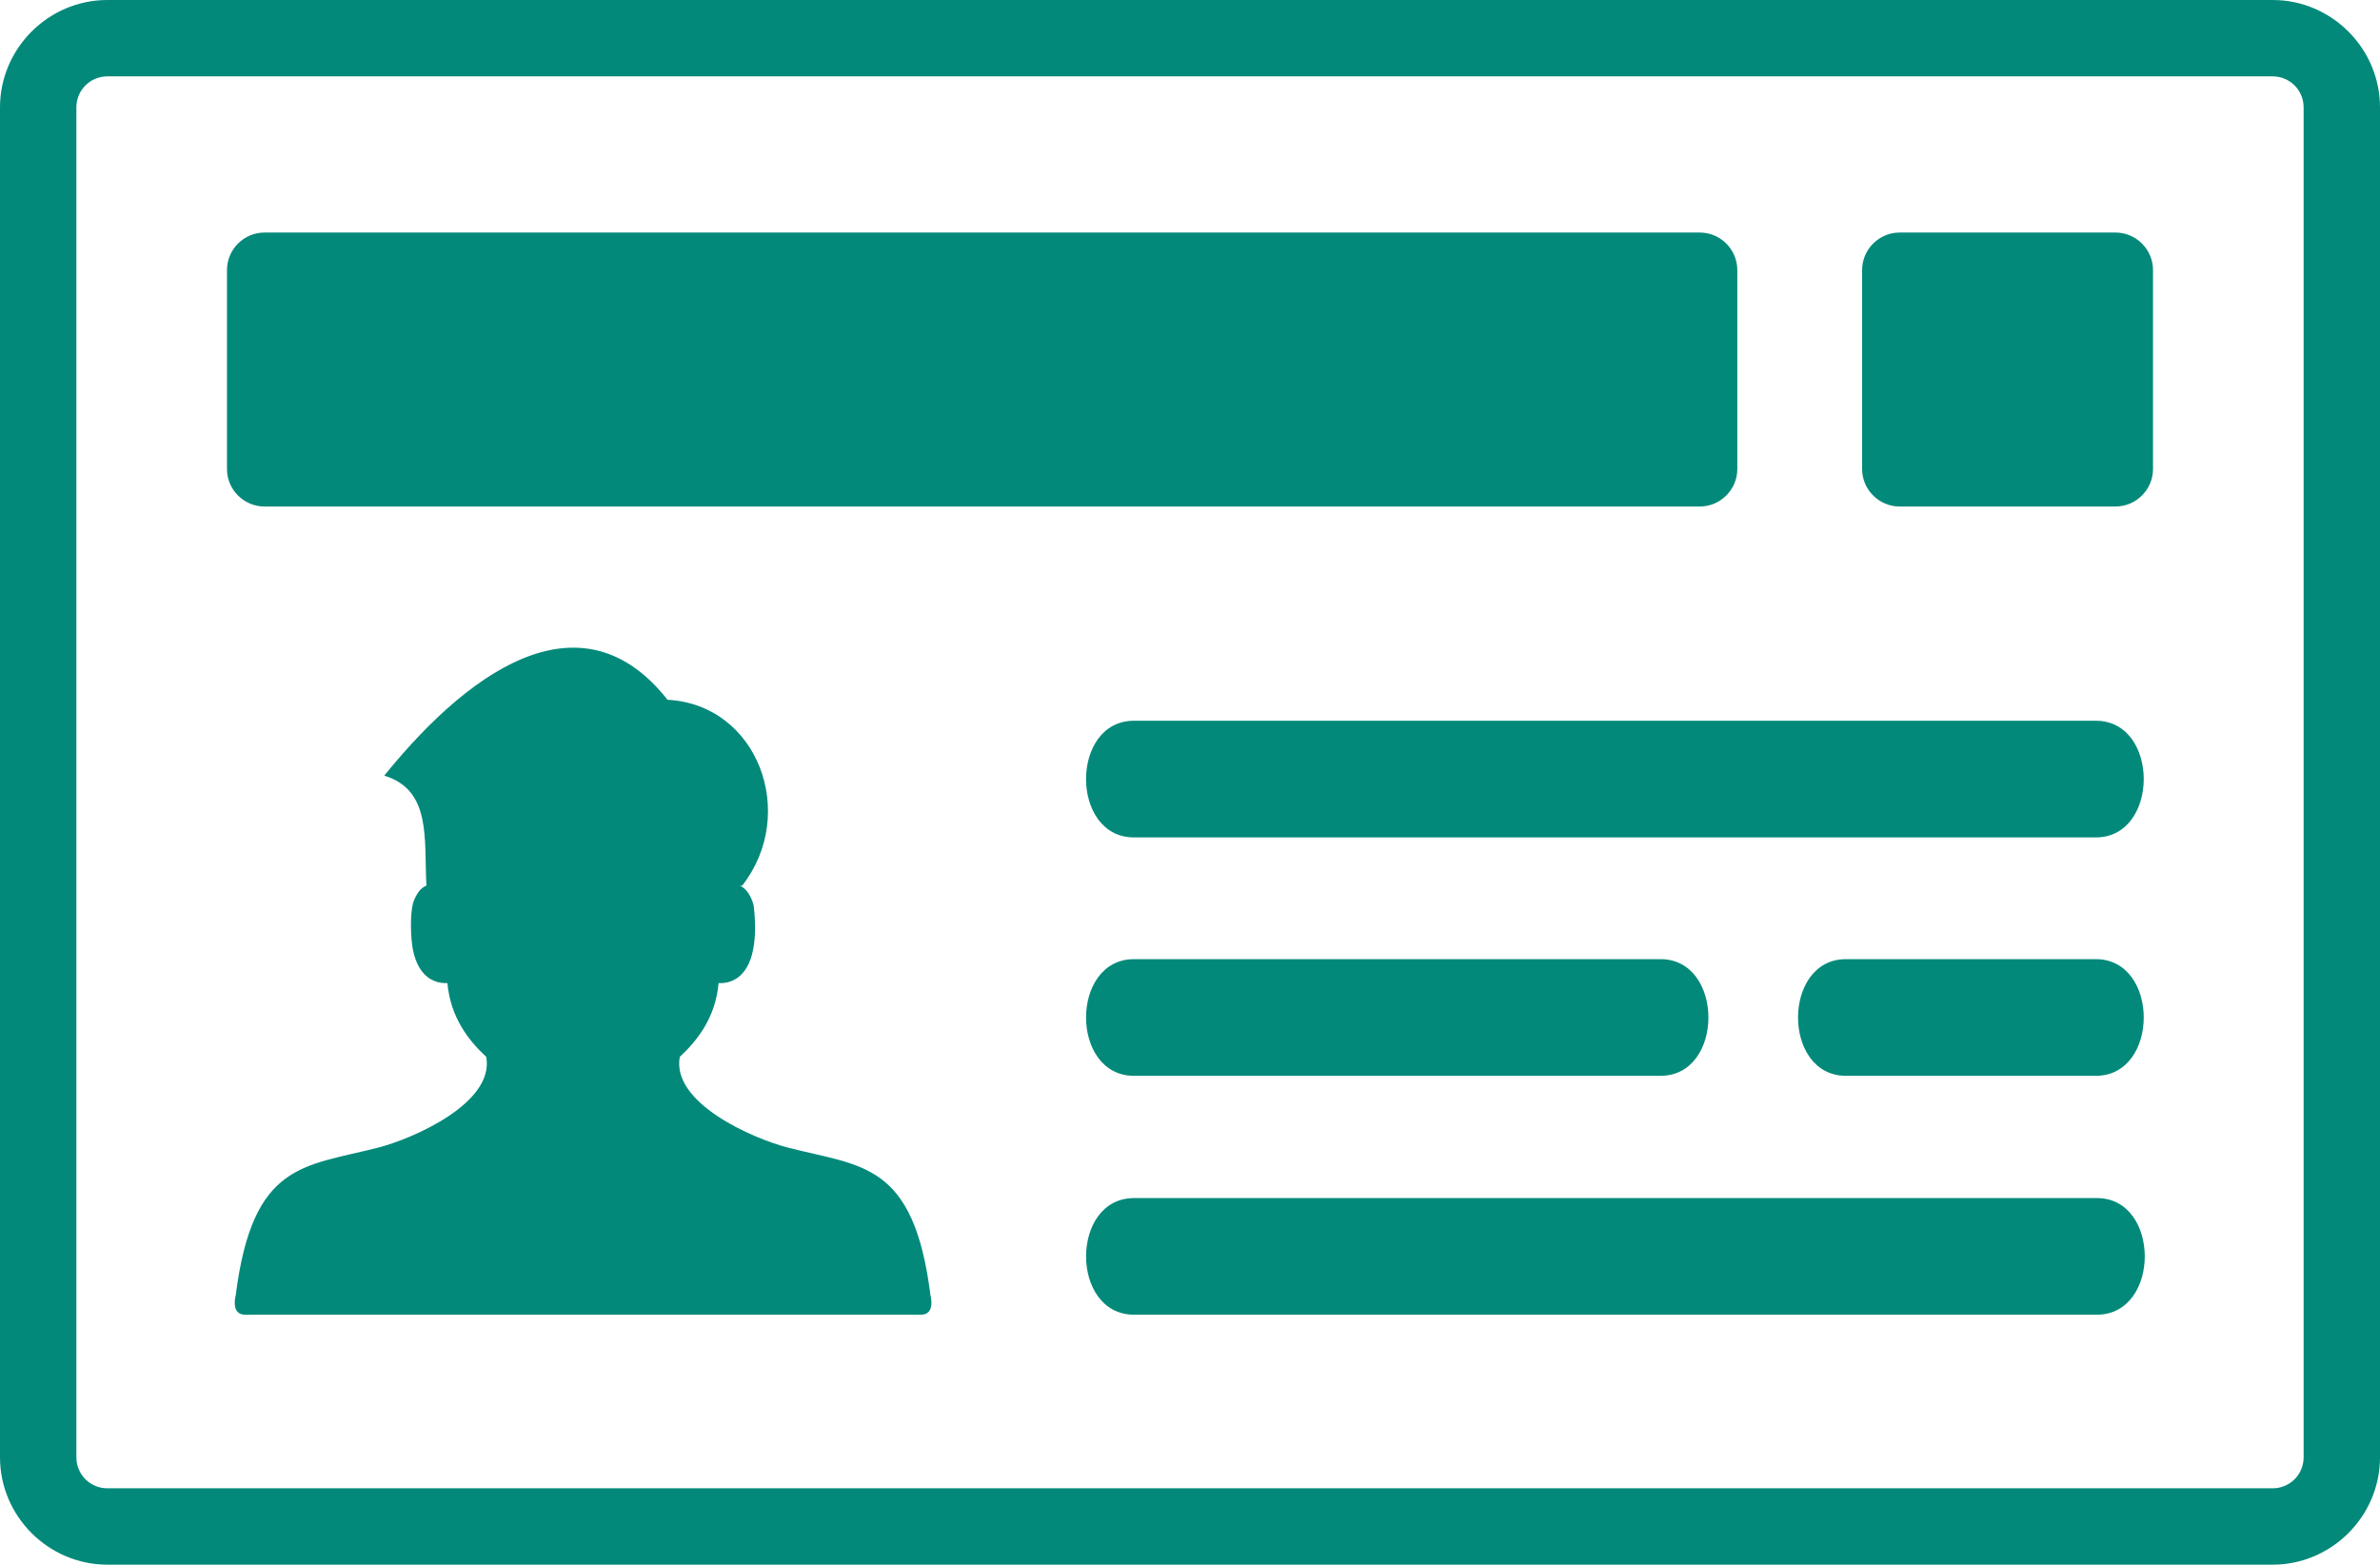
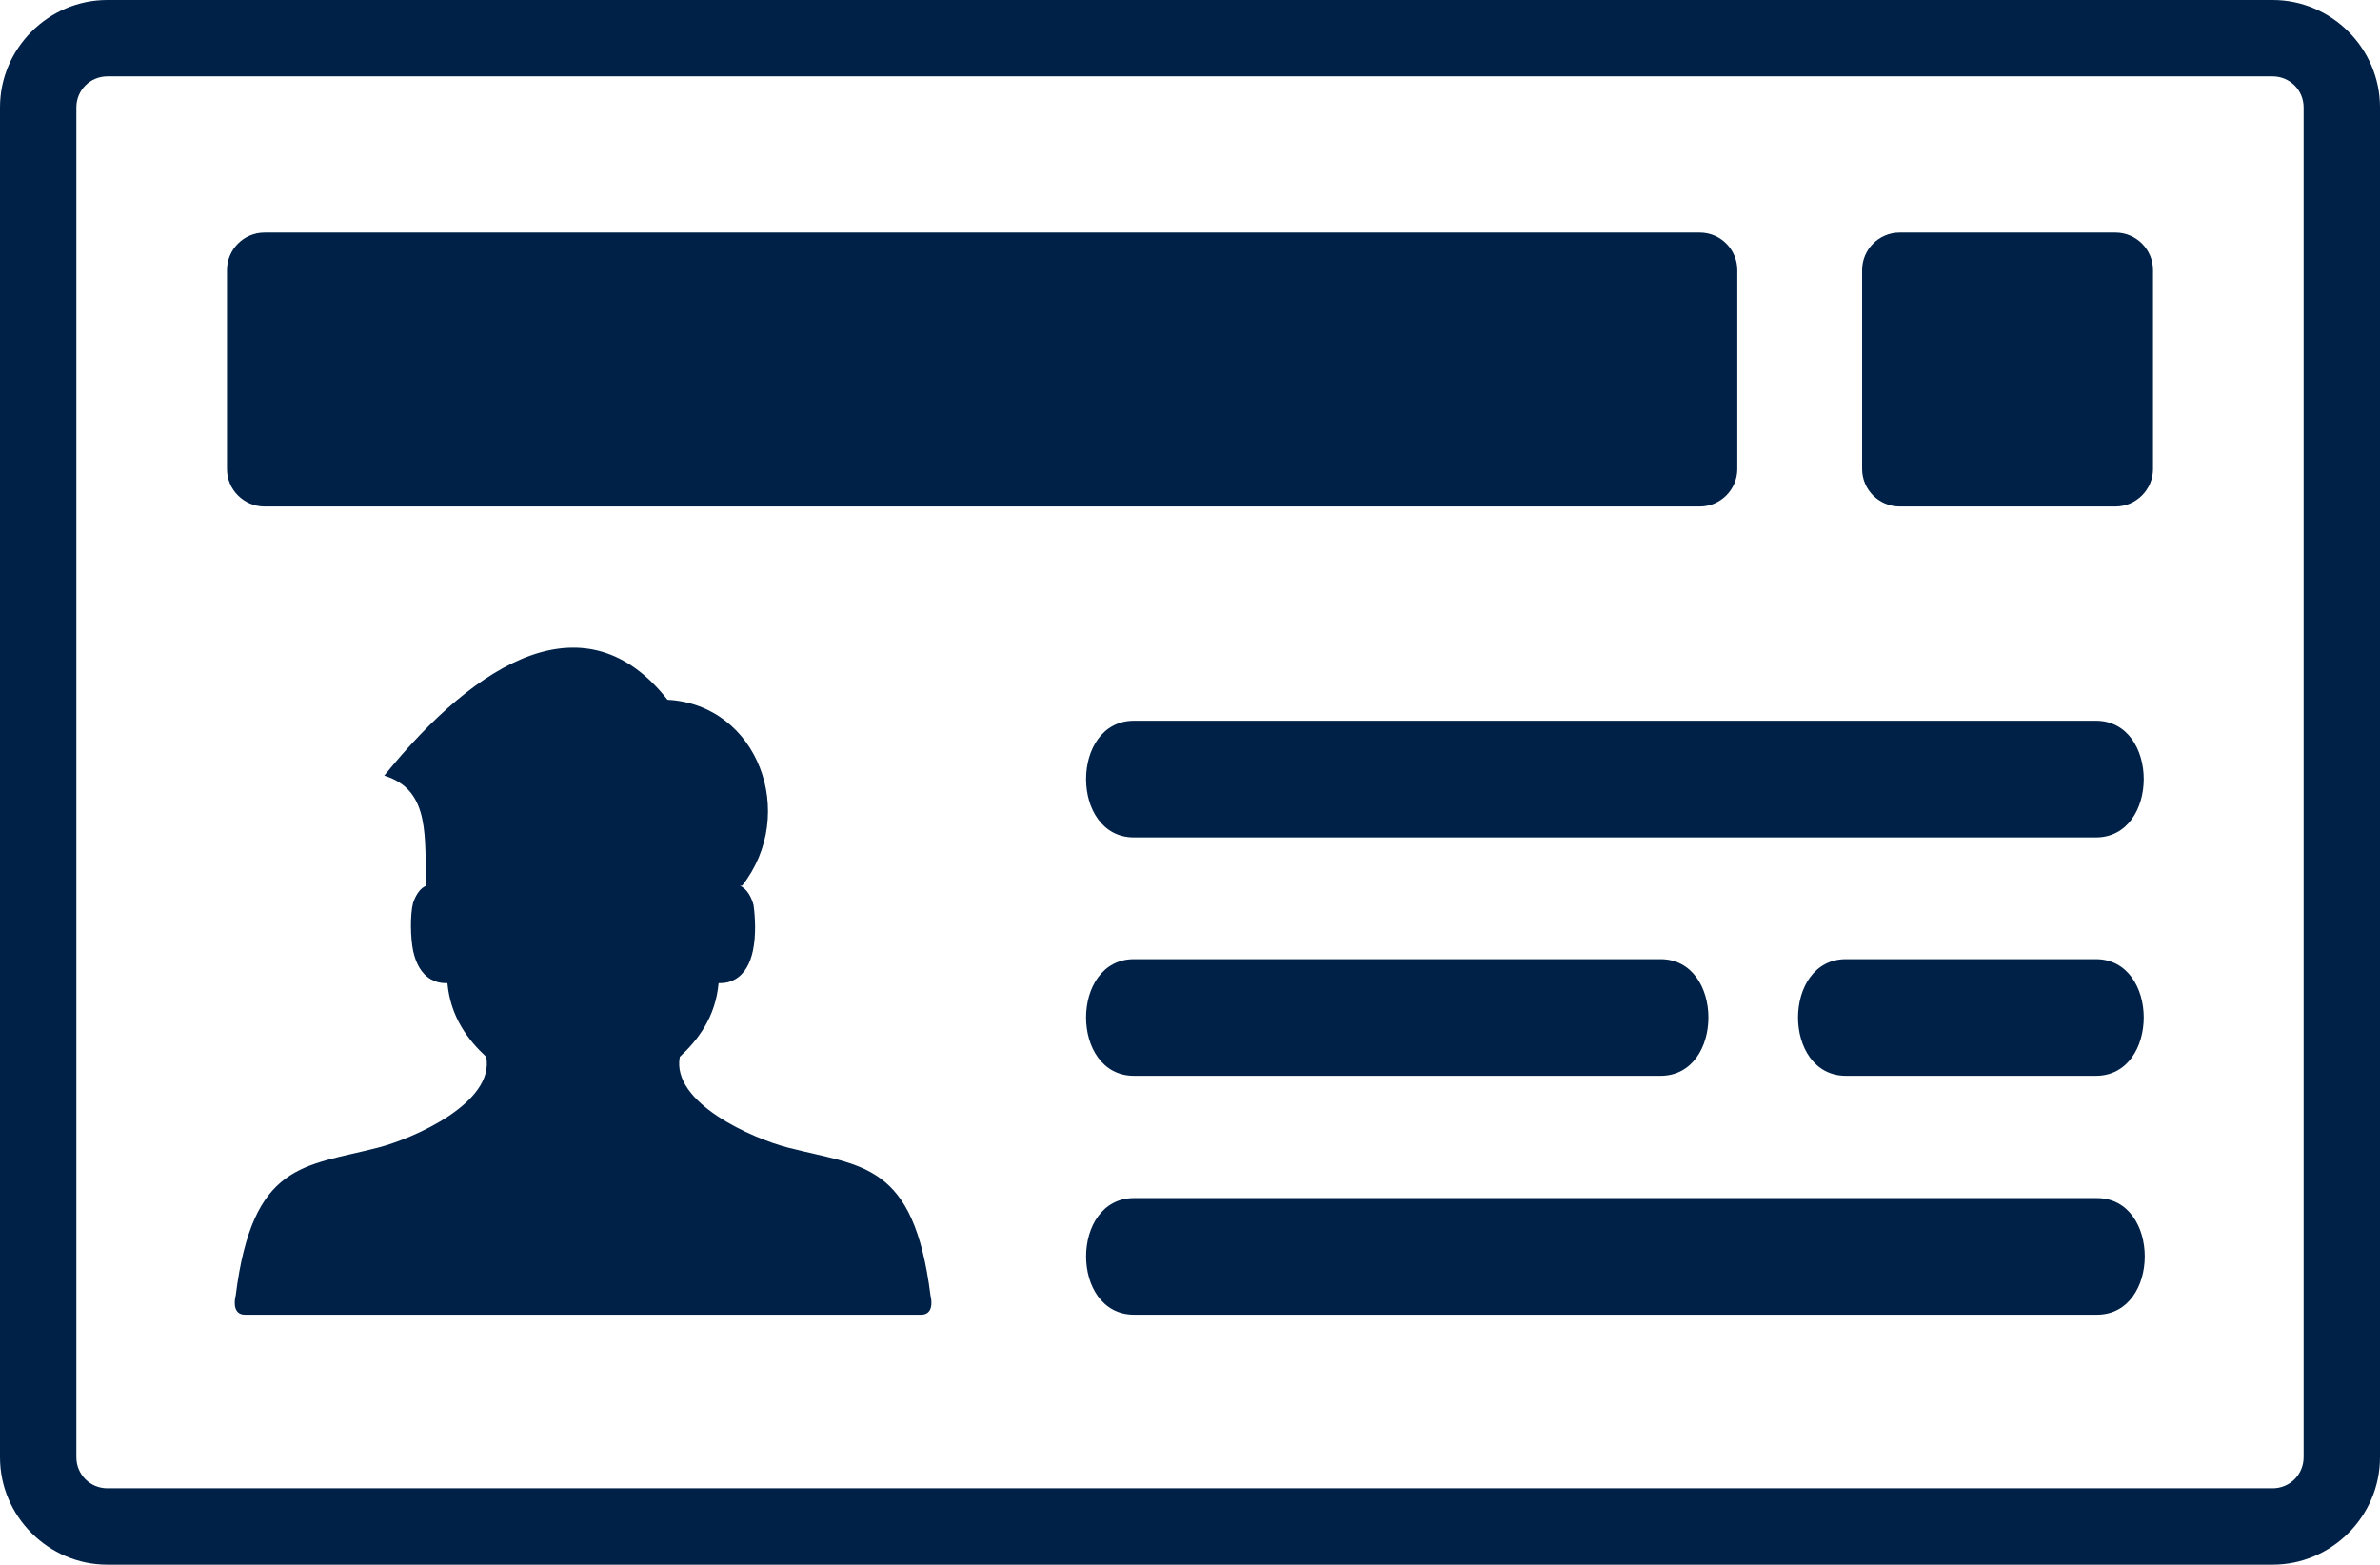
<svg xmlns="http://www.w3.org/2000/svg" shape-rendering="geometricPrecision" text-rendering="geometricPrecision" image-rendering="optimizeQuality" fill-rule="evenodd" clip-rule="evenodd" viewBox="0 0 512 336.62">
-   <path fill-rule="nonzero" d="M23.09 0h465.82C501.58 0 512 10.42 512 23.09v290.44c0 12.67-10.42 23.09-23.09 23.09H23.09C10.42 336.62 0 326.2 0 313.53V23.09C0 10.42 10.42 0 23.09 0zm220.86 180.16c-13.75 0-13.75-25.1 0-25.1h206.92c13.75 0 13.73 25.1 0 25.1H243.95zm153.16 51.29c-13.74 0-13.74-25.1 0-25.1h53.76c13.74 0 13.74 25.1 0 25.1h-53.76zm-153.16 0c-13.75 0-13.75-25.1 0-25.1h113.27c13.74 0 13.74 25.1 0 25.1H243.95zm.01 51.39c-13.76 0-13.75-25.09 0-25.09h207.13c13.74 0 13.74 25.09 0 25.09H243.96zM56.9 50.03h308.78c4.43 0 8.06 3.64 8.06 8.07v42.81c0 4.42-3.64 8.06-8.06 8.06H56.9c-4.43 0-8.07-3.62-8.07-8.06V58.1c0-4.44 3.63-8.07 8.07-8.07zm351.76 0h46.44c4.44 0 8.07 3.64 8.07 8.07v42.81c0 4.42-3.64 8.06-8.07 8.06h-46.44c-4.43 0-8.07-3.62-8.07-8.06V58.1c0-4.44 3.63-8.07 8.07-8.07zM52.72 282.84c-2.41 0-2.44-2.45-2.01-4.16 3.62-28.69 14.71-27.68 30.62-31.78 7.65-1.97 25.12-9.64 23.27-19.53-3.85-3.57-7.68-8.5-8.35-15.87l-.46.01c-1.07-.02-2.1-.26-3.06-.81-2.13-1.21-3.29-3.52-3.86-6.17-.55-2.61-.69-7.7 0-10.31.74-2.07 1.66-3.19 2.83-3.68l.03-.01c-.53-9.96 1.15-20.56-9.07-23.66 20.19-24.95 43.46-38.52 60.94-16.32 19.47 1.02 28.15 24.55 16.06 39.99h-.51c1.62.68 2.52 2.56 2.96 4.17.34 2.5.58 6.48-.14 9.82-.55 2.65-1.72 4.96-3.85 6.17-.96.55-1.99.79-3.06.81l-.47-.01c-.66 7.37-4.5 12.3-8.35 15.87-1.85 9.9 15.64 17.56 23.29 19.53 15.92 4.09 27.02 3.09 30.64 31.78.42 1.71.39 4.16-2.02 4.16H52.72zM488.91 16.43H23.09c-3.69 0-6.66 2.97-6.66 6.66v290.44c0 3.69 2.97 6.66 6.66 6.66h465.82c3.69 0 6.66-2.97 6.66-6.66V23.09c0-3.69-2.97-6.66-6.66-6.66z" fill="#02897a" />
+   <path fill-rule="nonzero" d="M23.09 0h465.82C501.58 0 512 10.42 512 23.09v290.44c0 12.67-10.42 23.09-23.09 23.09H23.09C10.42 336.62 0 326.2 0 313.53V23.09C0 10.42 10.42 0 23.09 0zm220.86 180.16c-13.75 0-13.75-25.1 0-25.1h206.92c13.75 0 13.73 25.1 0 25.1H243.95zm153.16 51.29c-13.74 0-13.74-25.1 0-25.1h53.76c13.74 0 13.74 25.1 0 25.1h-53.76zm-153.16 0c-13.75 0-13.75-25.1 0-25.1h113.27c13.74 0 13.74 25.1 0 25.1H243.95zm.01 51.39c-13.76 0-13.75-25.09 0-25.09h207.13c13.74 0 13.74 25.09 0 25.09H243.96zM56.9 50.03h308.78c4.43 0 8.06 3.64 8.06 8.07v42.81c0 4.42-3.64 8.06-8.06 8.06H56.9c-4.43 0-8.07-3.62-8.07-8.06V58.1c0-4.44 3.63-8.07 8.07-8.07zm351.76 0h46.44c4.44 0 8.07 3.64 8.07 8.07v42.81c0 4.42-3.64 8.06-8.07 8.06h-46.44c-4.43 0-8.07-3.62-8.07-8.06V58.1c0-4.44 3.63-8.07 8.07-8.07zM52.72 282.84c-2.41 0-2.44-2.45-2.01-4.16 3.62-28.69 14.71-27.68 30.62-31.78 7.65-1.97 25.12-9.64 23.27-19.53-3.85-3.57-7.68-8.5-8.35-15.87l-.46.01c-1.07-.02-2.1-.26-3.06-.81-2.13-1.21-3.29-3.52-3.86-6.17-.55-2.61-.69-7.7 0-10.31.74-2.07 1.66-3.19 2.83-3.68l.03-.01c-.53-9.96 1.15-20.56-9.07-23.66 20.19-24.95 43.46-38.52 60.94-16.32 19.47 1.02 28.15 24.55 16.06 39.99h-.51c1.62.68 2.52 2.56 2.96 4.17.34 2.5.58 6.48-.14 9.82-.55 2.65-1.72 4.96-3.85 6.17-.96.55-1.99.79-3.06.81l-.47-.01c-.66 7.37-4.5 12.3-8.35 15.87-1.85 9.9 15.64 17.56 23.29 19.53 15.92 4.09 27.02 3.09 30.64 31.78.42 1.71.39 4.16-2.02 4.16H52.72zM488.91 16.43H23.09c-3.69 0-6.66 2.97-6.66 6.66v290.44c0 3.69 2.97 6.66 6.66 6.66h465.82c3.69 0 6.66-2.97 6.66-6.66V23.09c0-3.69-2.97-6.66-6.66-6.66z" fill="#002147" />
</svg>
